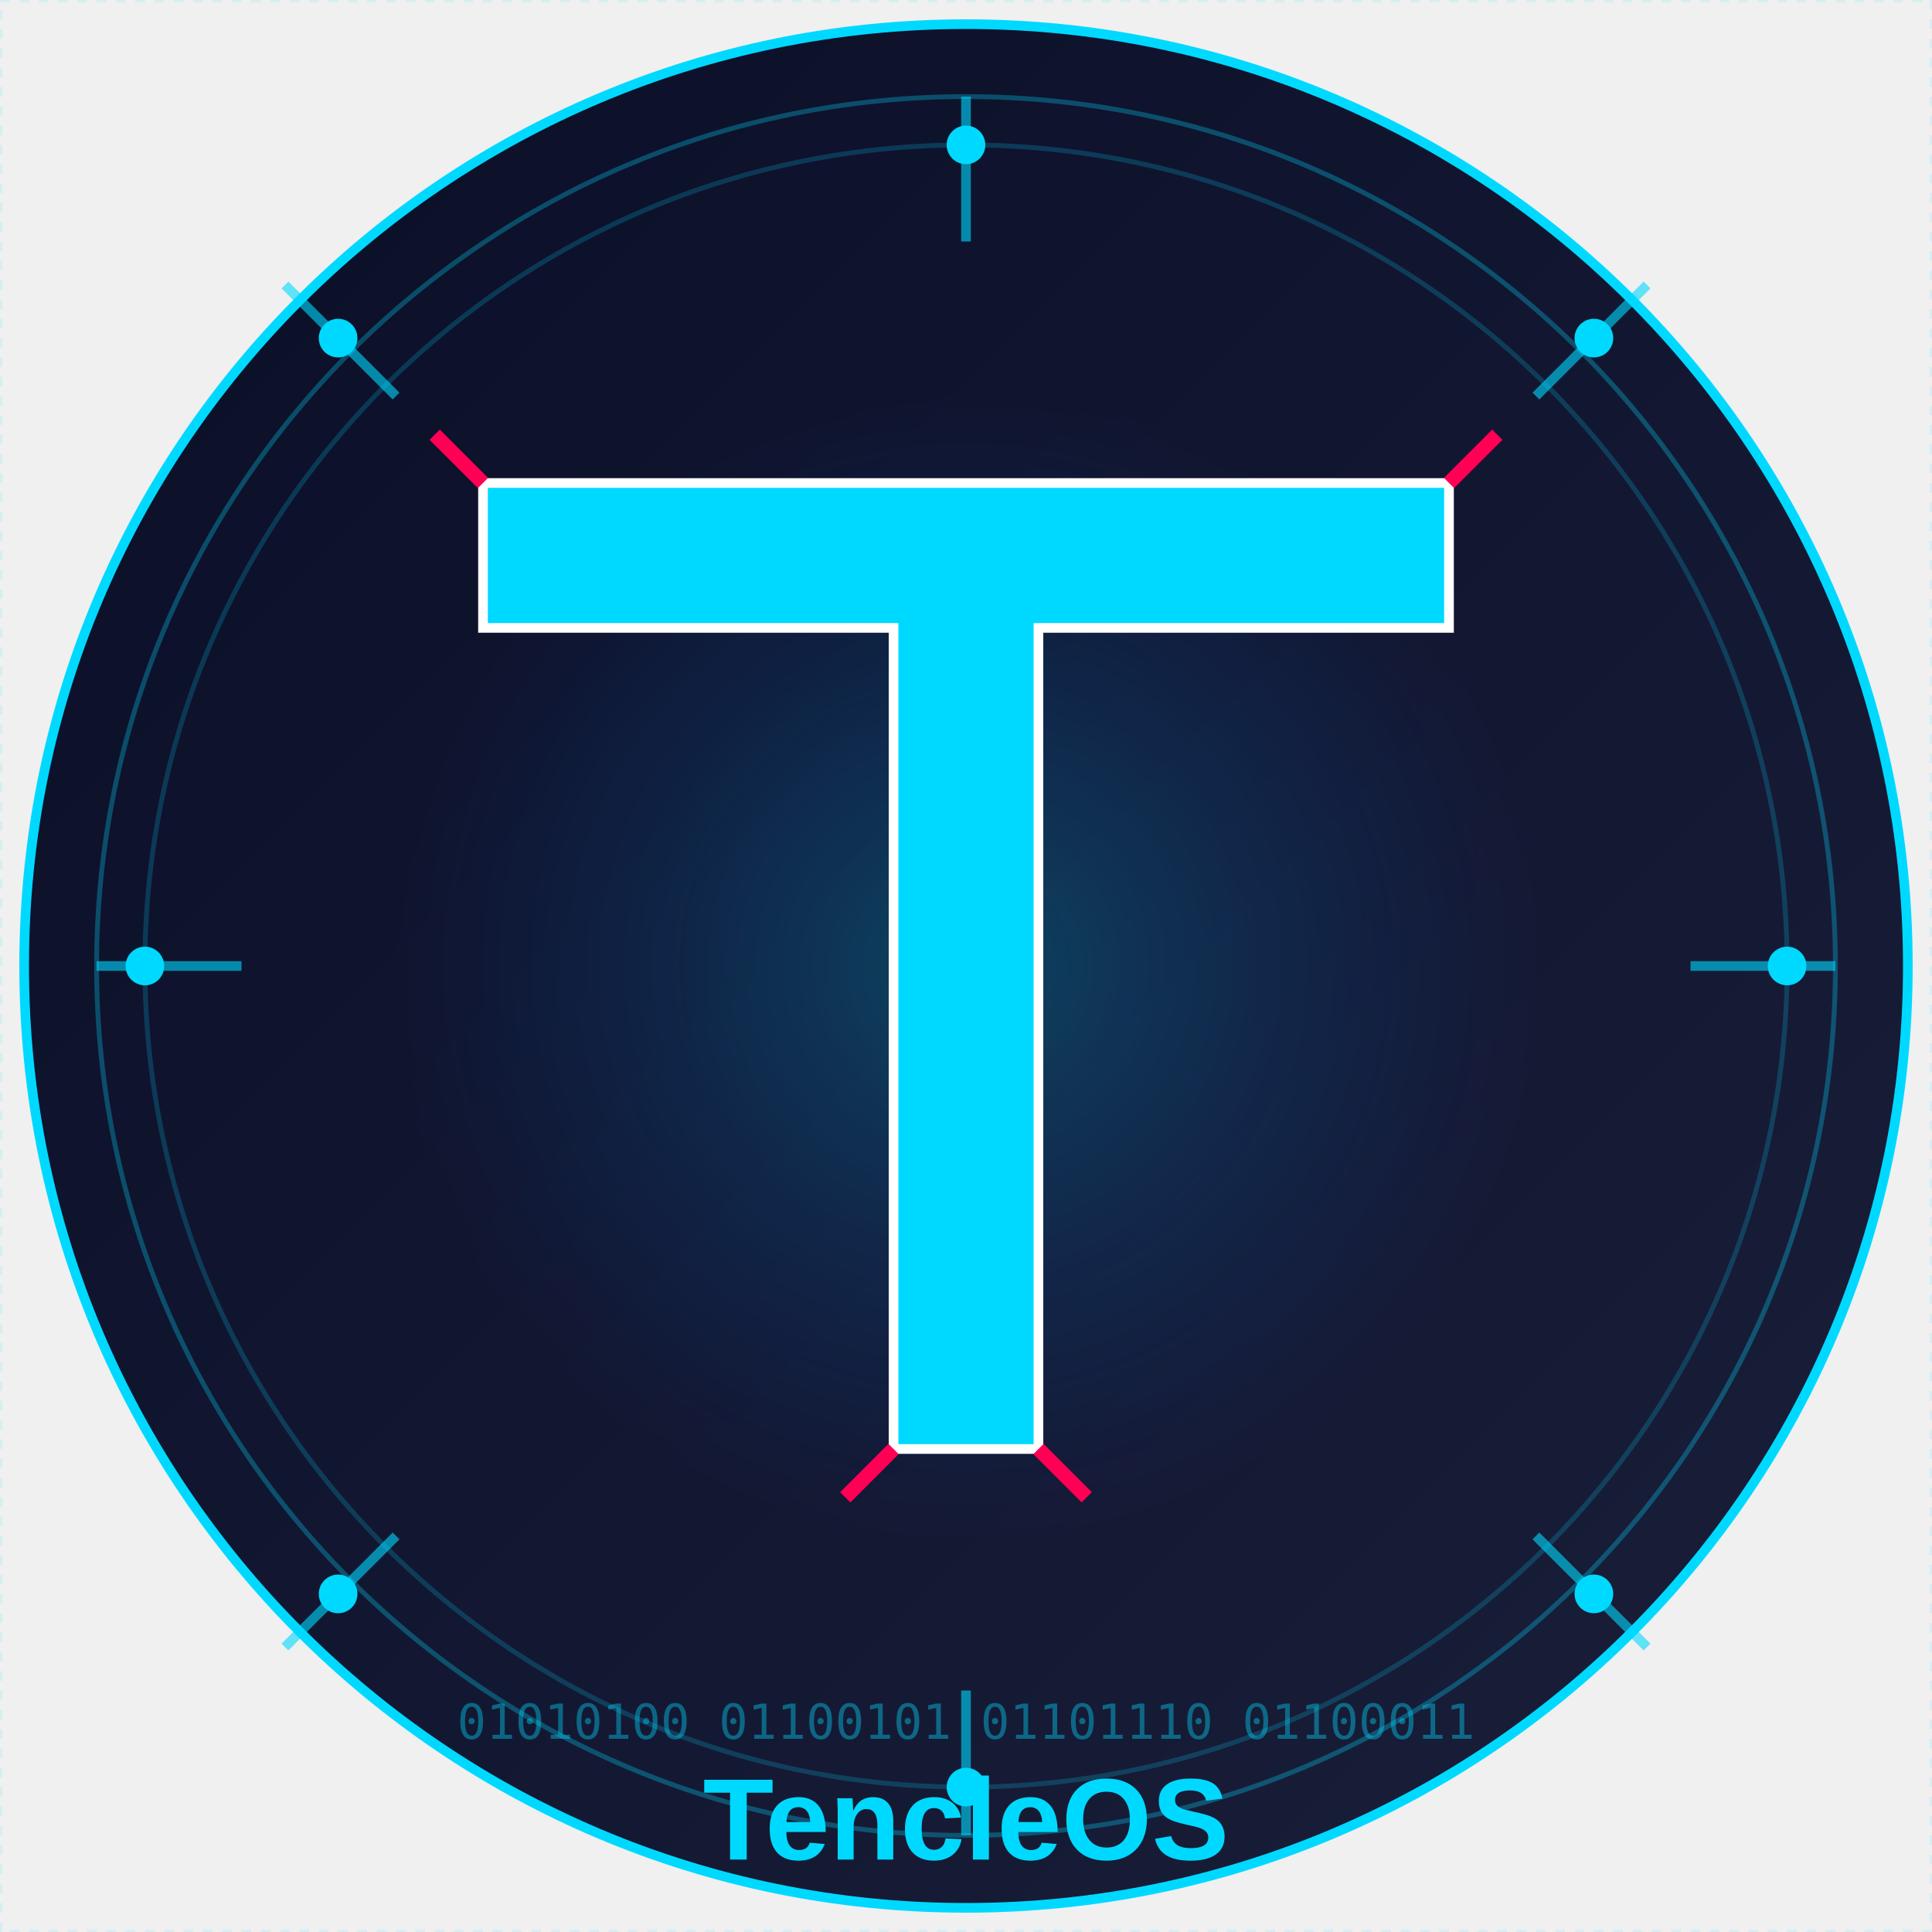
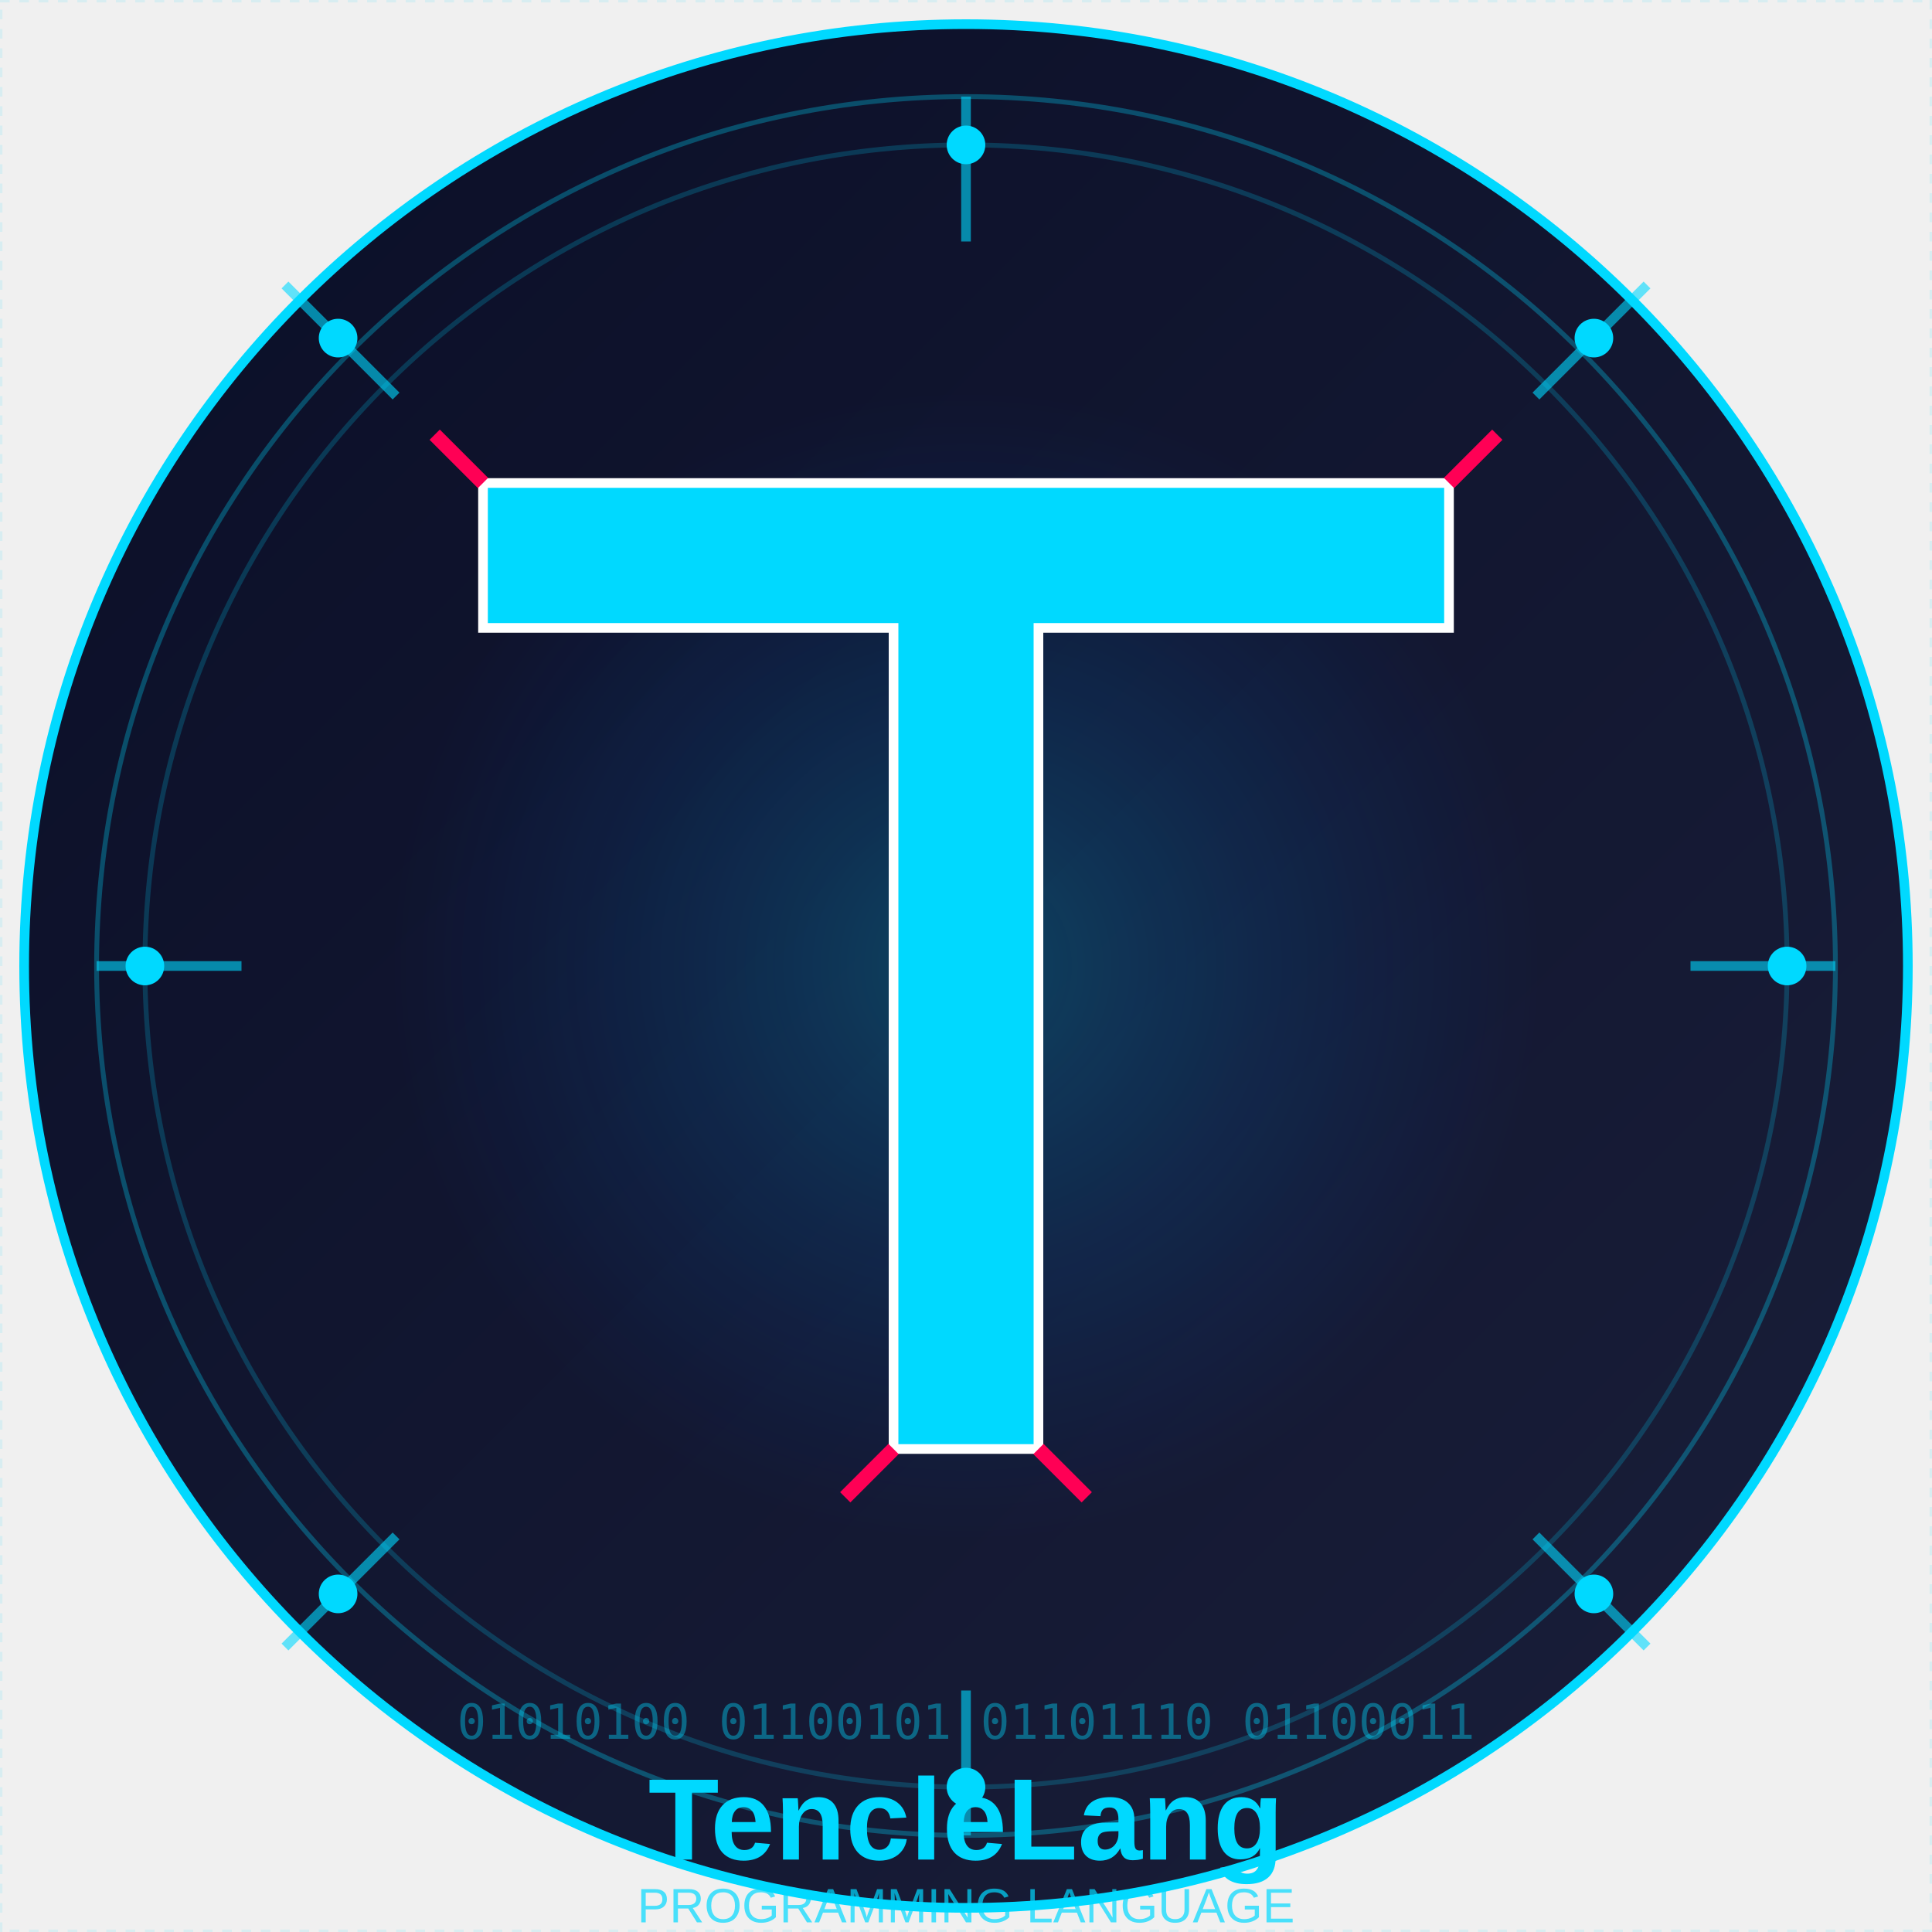
<svg xmlns="http://www.w3.org/2000/svg" width="400" height="400" viewBox="0 0 400 400">
  <defs>
    <linearGradient id="bgGradient" x1="0%" y1="0%" x2="100%" y2="100%">
      <stop offset="0%" style="stop-color:#0a0e27;stop-opacity:1" />
      <stop offset="100%" style="stop-color:#1a1f3a;stop-opacity:1" />
    </linearGradient>
    <radialGradient id="glowGradient" cx="50%" cy="50%" r="50%">
      <stop offset="0%" style="stop-color:#00d9ff;stop-opacity:0.8" />
      <stop offset="100%" style="stop-color:#0066ff;stop-opacity:0" />
    </radialGradient>
  </defs>
  <circle cx="200" cy="200" r="195" fill="url(#bgGradient)" stroke="#00d9ff" stroke-width="2" />
  <circle cx="200" cy="200" r="180" fill="none" stroke="#00d9ff" stroke-width="1" opacity="0.3" />
  <circle cx="200" cy="200" r="170" fill="none" stroke="#00d9ff" stroke-width="1" opacity="0.2" />
  <line x1="200" y1="20" x2="200" y2="50" stroke="#00d9ff" stroke-width="2" opacity="0.6" />
  <line x1="341" y1="59" x2="318" y2="82" stroke="#00d9ff" stroke-width="2" opacity="0.6" />
  <line x1="380" y1="200" x2="350" y2="200" stroke="#00d9ff" stroke-width="2" opacity="0.6" />
  <line x1="341" y1="341" x2="318" y2="318" stroke="#00d9ff" stroke-width="2" opacity="0.6" />
  <line x1="200" y1="380" x2="200" y2="350" stroke="#00d9ff" stroke-width="2" opacity="0.6" />
  <line x1="59" y1="341" x2="82" y2="318" stroke="#00d9ff" stroke-width="2" opacity="0.6" />
  <line x1="20" y1="200" x2="50" y2="200" stroke="#00d9ff" stroke-width="2" opacity="0.6" />
  <line x1="59" y1="59" x2="82" y2="82" stroke="#00d9ff" stroke-width="2" opacity="0.6" />
  <circle cx="200" cy="30" r="4" fill="#00d9ff" />
  <circle cx="330" cy="70" r="4" fill="#00d9ff" />
  <circle cx="370" cy="200" r="4" fill="#00d9ff" />
  <circle cx="330" cy="330" r="4" fill="#00d9ff" />
  <circle cx="200" cy="370" r="4" fill="#00d9ff" />
  <circle cx="70" cy="330" r="4" fill="#00d9ff" />
  <circle cx="30" cy="200" r="4" fill="#00d9ff" />
  <circle cx="70" cy="70" r="4" fill="#00d9ff" />
  <circle cx="200" cy="200" r="120" fill="url(#glowGradient)" opacity="0.3" />
  <g id="tLetter">
    <path d="M 100 100 L 300 100 L 300 130 L 215 130 L 215 300 L 185 300 L 185 130 L 100 130 Z" fill="#00d9ff" stroke="#ffffff" stroke-width="2" />
    <line x1="100" y1="100" x2="90" y2="90" stroke="#ff0055" stroke-width="3" />
    <line x1="300" y1="100" x2="310" y2="90" stroke="#ff0055" stroke-width="3" />
    <line x1="215" y1="300" x2="225" y2="310" stroke="#ff0055" stroke-width="3" />
    <line x1="185" y1="300" x2="175" y2="310" stroke="#ff0055" stroke-width="3" />
  </g>
  <text x="200" y="360" font-family="monospace" font-size="10" fill="#00d9ff" opacity="0.4" text-anchor="middle">
    01010100 01100101 01101110 01100011
  </text>
  <text x="200" y="385" font-family="Arial, sans-serif" font-size="24" font-weight="bold" fill="#00d9ff" text-anchor="middle">
-     TencleOS
+     TencleLang
+   </text>
+   <text x="200" y="398" font-family="Arial, sans-serif" font-size="10" fill="#00d9ff" opacity="0.7" text-anchor="middle">
+     PROGRAMMING LANGUAGE
  </text>
  <rect x="0" y="0" width="400" height="400" fill="none" stroke="#00d9ff" stroke-width="1" opacity="0.1" stroke-dasharray="2,2" />
</svg>
